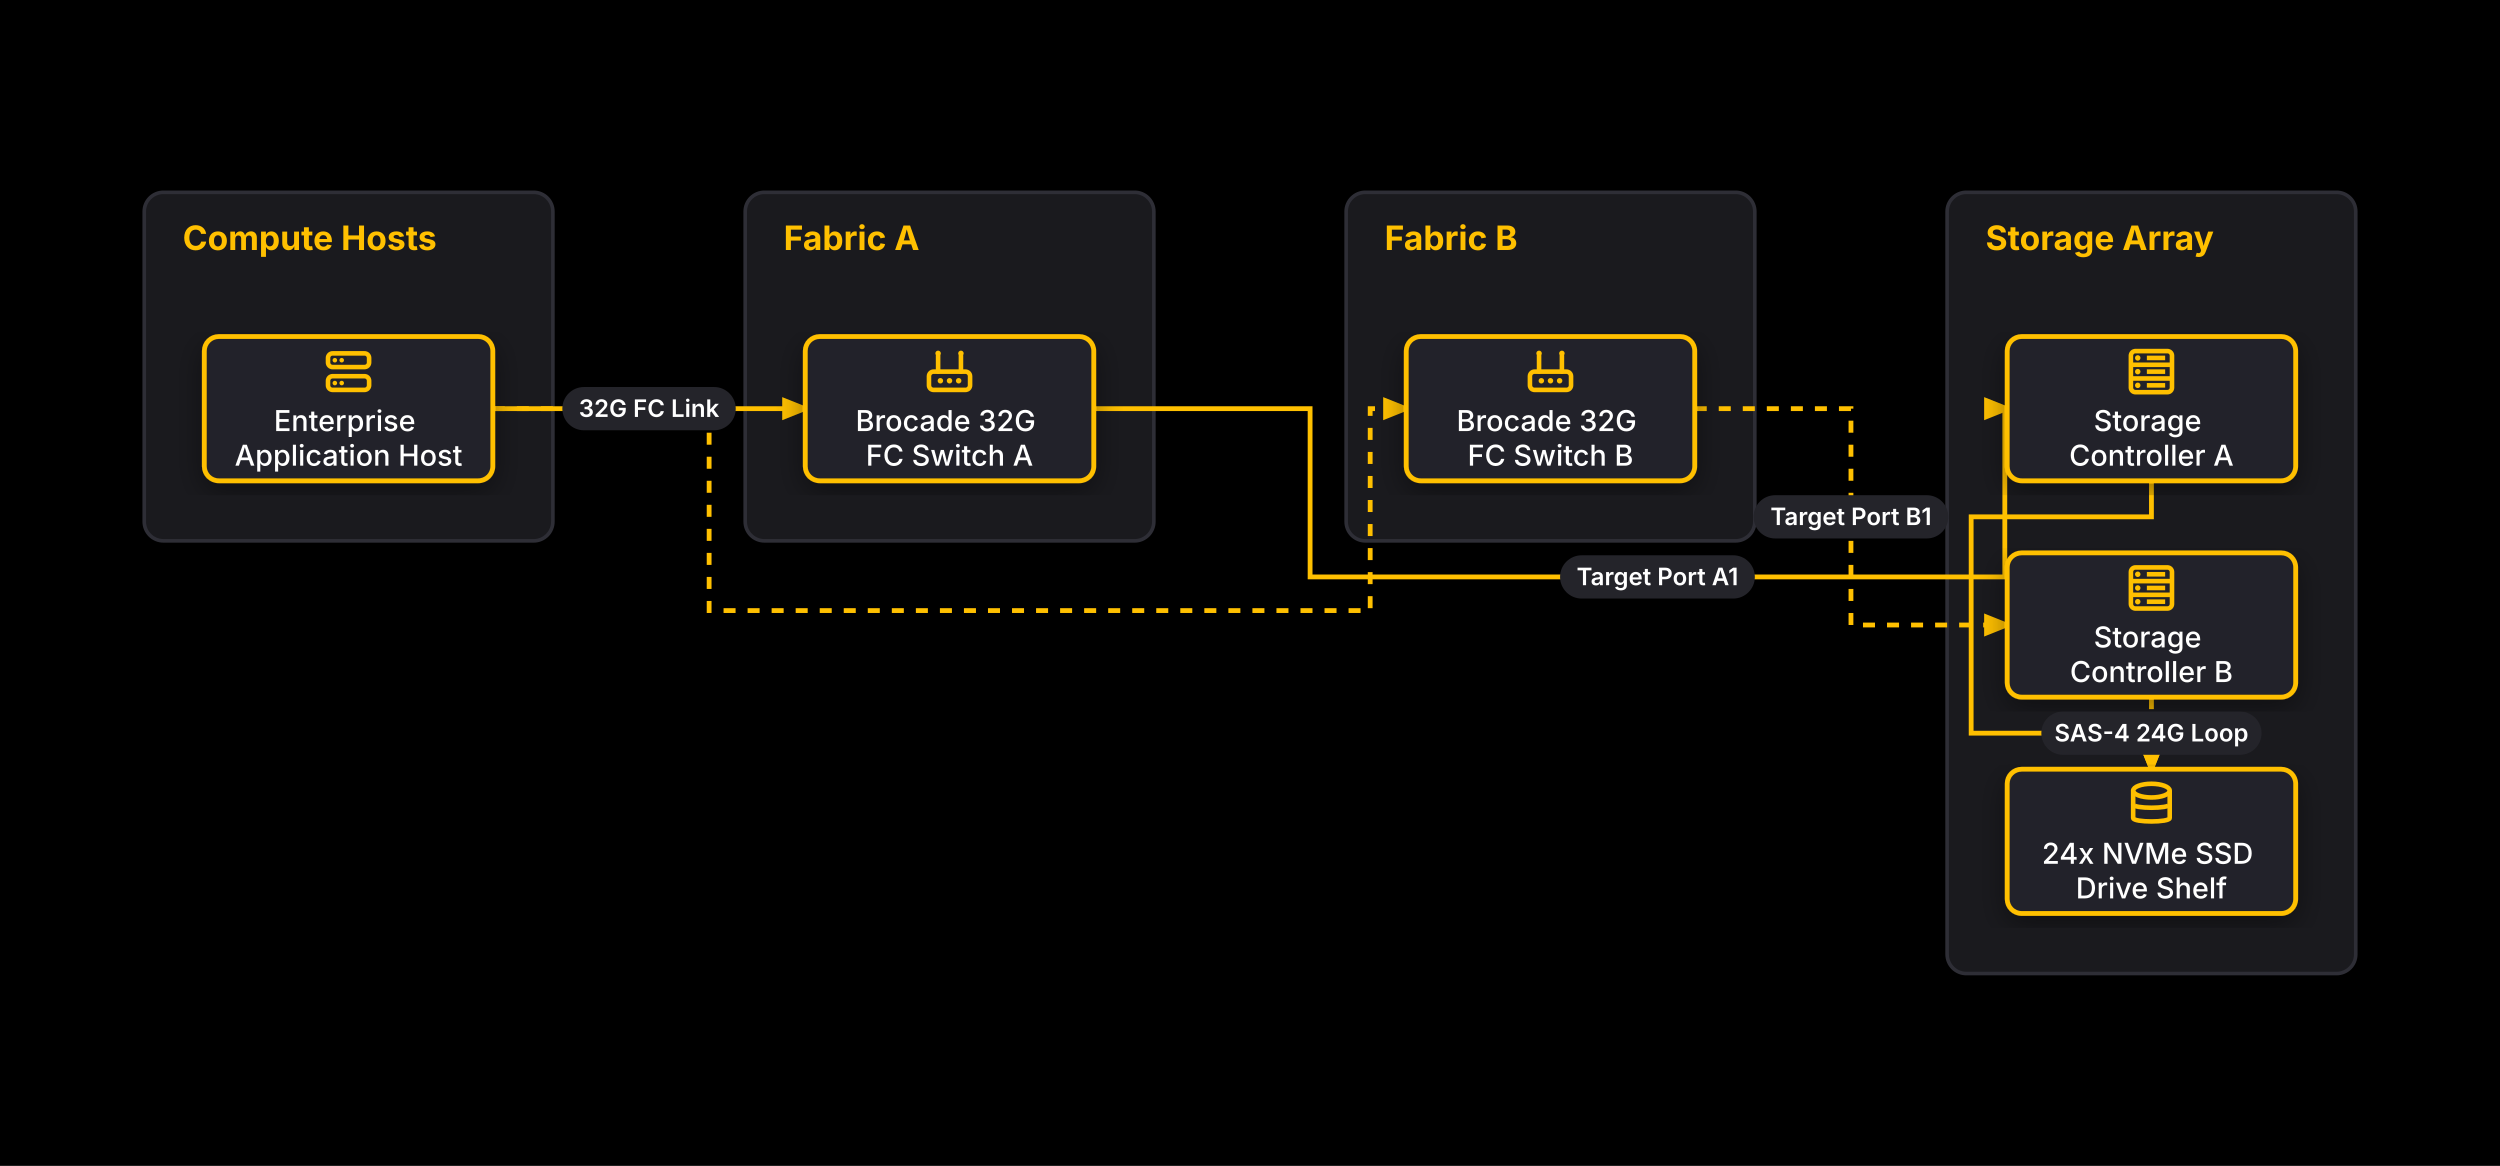
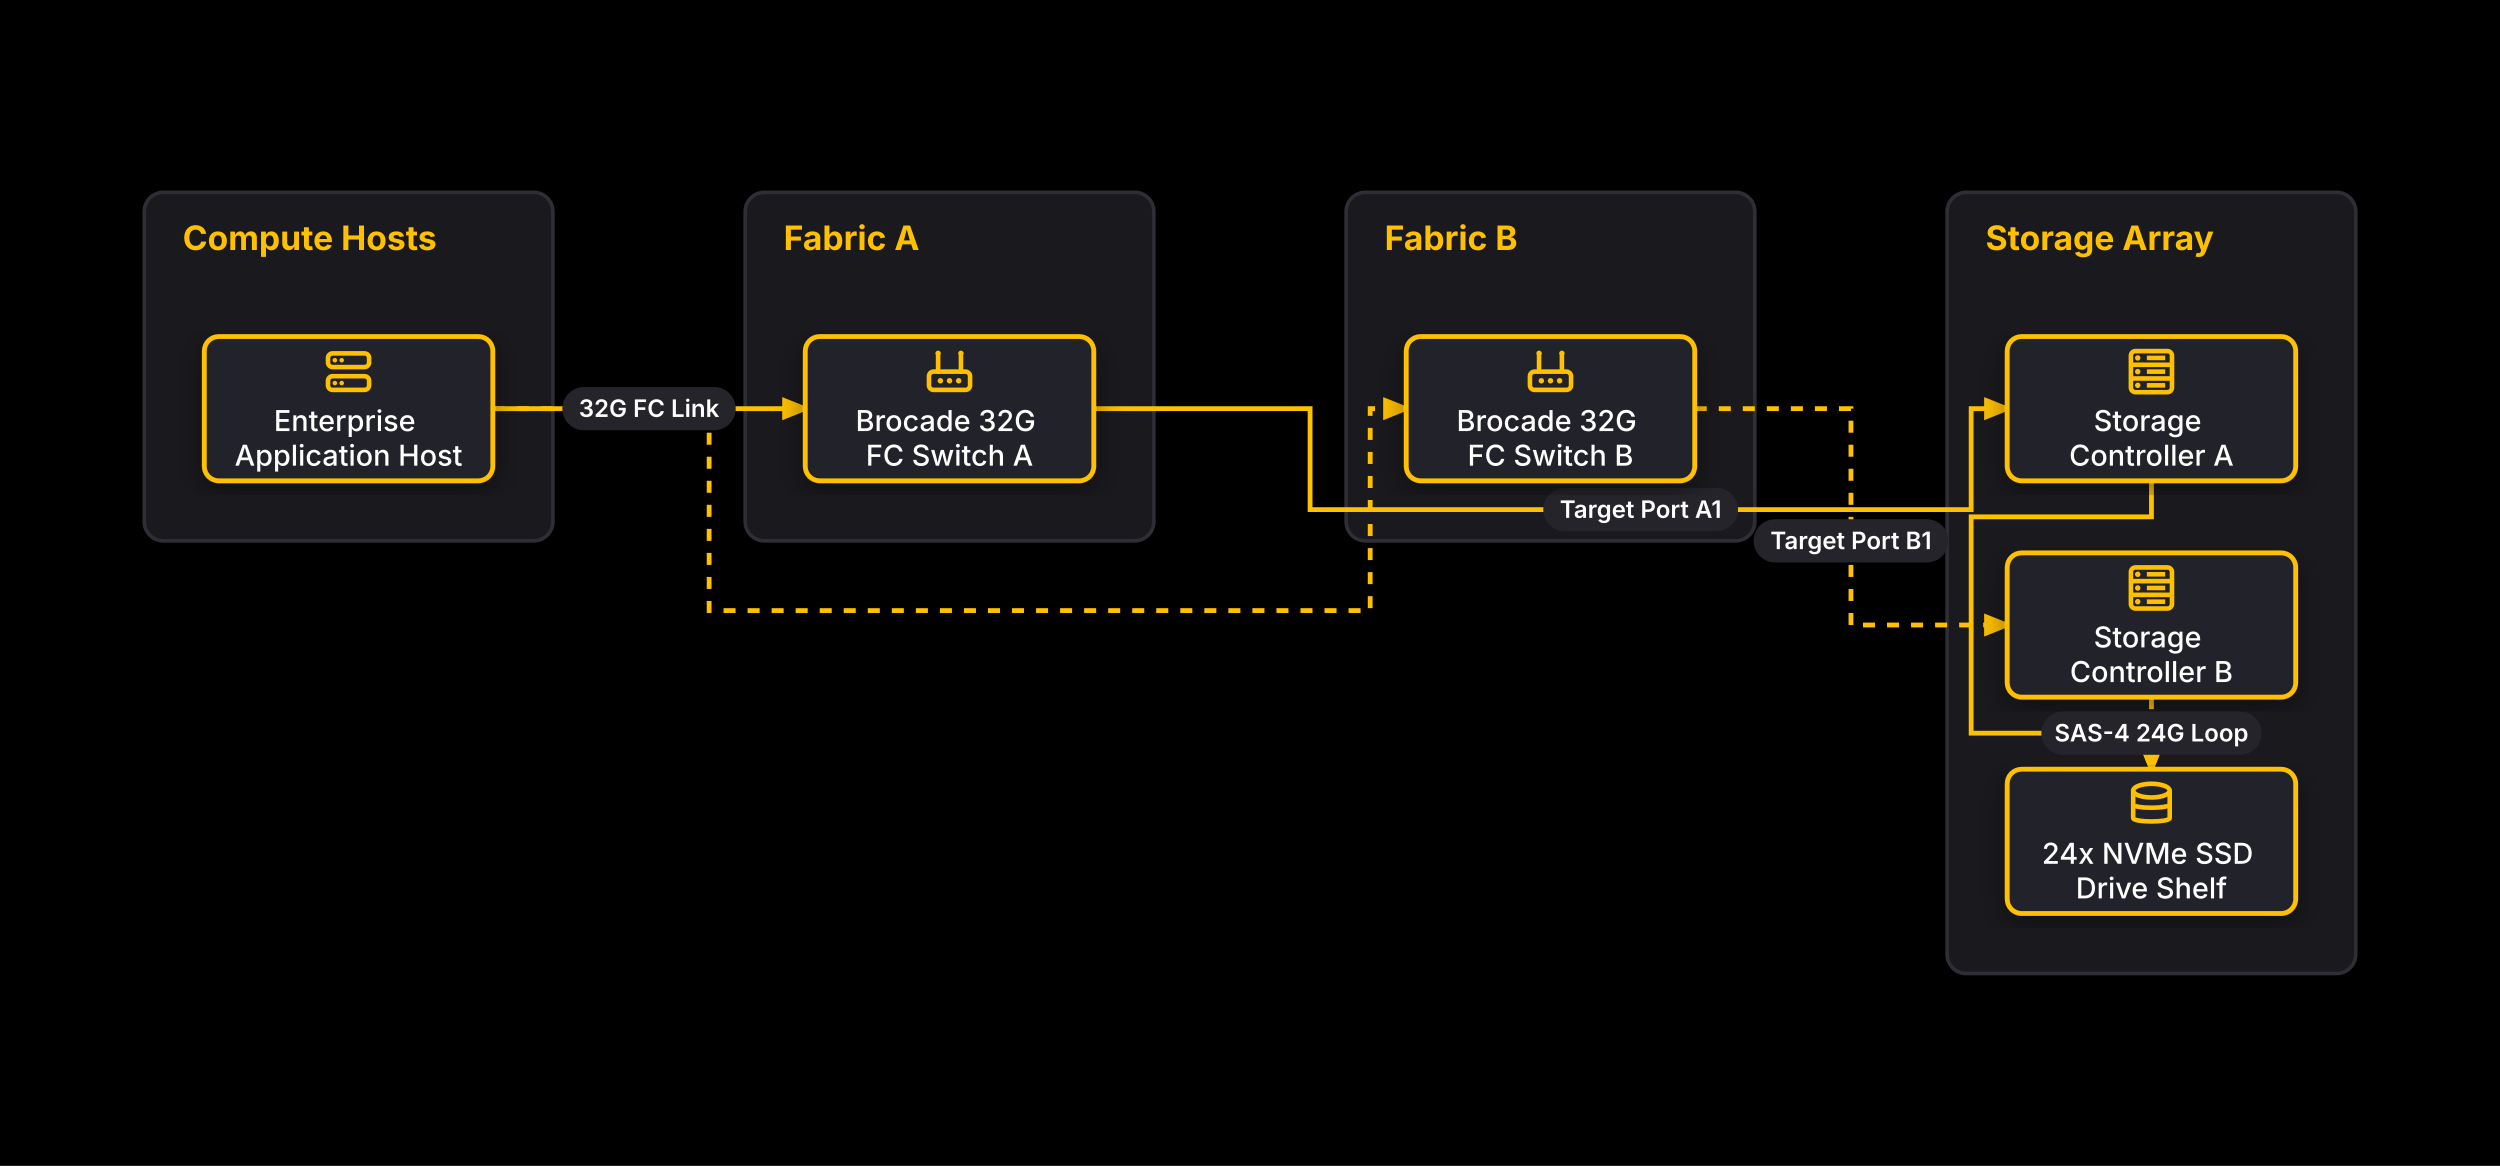
<svg xmlns="http://www.w3.org/2000/svg" viewBox="0 0 1040 485" width="1040" height="485">
  <defs>
    <marker id="arrow" viewBox="0 0 10 10" refX="8" refY="5" markerWidth="6" markerHeight="6" orient="auto-start-reverse">
      <path d="M 0 1 L 10 5 L 0 9 z" fill="#FFC000" />
    </marker>
    <marker id="arrow-tail" viewBox="0 0 10 10" refX="2" refY="5" markerWidth="6" markerHeight="6" orient="auto">
      <path d="M 10 1 L 0 5 L 10 9 z" fill="#FFC000" />
    </marker>
    <filter id="shadow" x="-10%" y="-10%" width="120%" height="120%">
      <feDropShadow dx="0" dy="4" stdDeviation="6" flood-color="#000000" flood-opacity="0.4" />
    </filter>
  </defs>
  <rect width="100%" height="100%" fill="#000000" />
  <g id="group_1">
-     <rect x="60.0" y="80.0" width="170.0" height="145.0" rx="8" fill="#1A1A1E" stroke="#2E2E36" stroke-width="1.5" />
+     <rect x="60" y="80" width="170" height="145" rx="8" fill="#1A1A1E" stroke="#2E2E36" stroke-width="1.5" />
    <text x="76" y="104" fill="#FFC000" font-family="Inter, -apple-system, BlinkMacSystemFont, 'Segoe UI', Roboto, sans-serif" font-size="14" font-weight="700" text-anchor="start">Compute Hosts</text>
  </g>
  <g id="group_2">
-     <rect x="310.0" y="80.0" width="170.0" height="145.0" rx="8" fill="#1A1A1E" stroke="#2E2E36" stroke-width="1.5" />
+     <rect x="310" y="80" width="170" height="145" rx="8" fill="#1A1A1E" stroke="#2E2E36" stroke-width="1.5" />
    <text x="326" y="104" fill="#FFC000" font-family="Inter, -apple-system, BlinkMacSystemFont, 'Segoe UI', Roboto, sans-serif" font-size="14" font-weight="700" text-anchor="start">Fabric A</text>
  </g>
  <g id="group_3">
-     <rect x="560.0" y="80.0" width="170.0" height="145.0" rx="8" fill="#1A1A1E" stroke="#2E2E36" stroke-width="1.5" />
+     <rect x="560" y="80" width="170" height="145" rx="8" fill="#1A1A1E" stroke="#2E2E36" stroke-width="1.5" />
    <text x="576" y="104" fill="#FFC000" font-family="Inter, -apple-system, BlinkMacSystemFont, 'Segoe UI', Roboto, sans-serif" font-size="14" font-weight="700" text-anchor="start">Fabric B</text>
  </g>
  <g id="group_4">
-     <rect x="810.0" y="80.0" width="170.0" height="325.0" rx="8" fill="#1A1A1E" stroke="#2E2E36" stroke-width="1.5" />
+     <rect x="810" y="80" width="170" height="325" rx="8" fill="#1A1A1E" stroke="#2E2E36" stroke-width="1.5" />
    <text x="826" y="104" fill="#FFC000" font-family="Inter, -apple-system, BlinkMacSystemFont, 'Segoe UI', Roboto, sans-serif" font-size="14" font-weight="700" text-anchor="start">Storage Array</text>
  </g>
-   <path d="M 205.0 170.0 L 335.0 170.0" fill="none" stroke="#FFC000" stroke-width="2" marker-end="url(#arrow)" />
-   <path d="M 205.0 170.0 L 295.0 170.0 L 295.0 254.0 L 570.0 254.0 L 570.0 170.0 L 585.0 170.0" fill="none" stroke="#FFC000" stroke-width="2" stroke-dasharray="5,5" marker-end="url(#arrow)" />
-   <path d="M 455.0 170.0 L 545.0 170.0 L 545.0 240.0 L 834.0 240.0 L 834.0 170.0 L 835.0 170.0" fill="none" stroke="#FFC000" stroke-width="2" marker-end="url(#arrow)" />
-   <path d="M 705.0 170.0 L 770.0 170.0 L 770.0 260.0 L 835.0 260.0" fill="none" stroke="#FFC000" stroke-width="2" stroke-dasharray="5,5" marker-end="url(#arrow)" />
-   <path d="M 895.0 200.0 L 895.0 215.0 L 820.0 215.0 L 820.0 305.0 L 895.0 305.0 L 895.0 320.0" fill="none" stroke="#FFC000" stroke-width="2" marker-end="url(#arrow)" />
-   <path d="M 895.0 290.0 L 895.0 320.0" fill="none" stroke="#FFC000" stroke-width="2" stroke-dasharray="5,5" marker-end="url(#arrow)" />
+   <path d="M 205 170 L 335 170" fill="none" stroke="#FFC000" stroke-width="2" marker-end="url(#arrow)" />
+   <path d="M 205 170 L 295 170 L 295 254 L 570 254 L 570 170 L 585 170" fill="none" stroke="#FFC000" stroke-width="2" stroke-dasharray="5,5" marker-end="url(#arrow)" />
+   <path d="M 455 170 L 545 170 L 545 212 L 820 212 L 820 170 L 835 170" fill="none" stroke="#FFC000" stroke-width="2" marker-end="url(#arrow)" />
+   <path d="M 705 170 L 770 170 L 770 260 L 835 260" fill="none" stroke="#FFC000" stroke-width="2" stroke-dasharray="5,5" marker-end="url(#arrow)" />
+   <path d="M 895 200 L 895 215 L 820 215 L 820 305 L 895 305 L 895 320" fill="none" stroke="#FFC000" stroke-width="2" marker-end="url(#arrow)" />
+   <path d="M 895 290 L 895 320" fill="none" stroke="#FFC000" stroke-width="2" stroke-dasharray="5,5" marker-end="url(#arrow)" />
  <g class="badge">
-     <rect x="233.934" y="161.0" width="72.133" height="18.0" rx="9.0" fill="#24242A" />
+     <rect x="233.93" y="161" width="72.13" height="18" rx="9" fill="#24242A" />
    <text x="270" y="173.44" fill="#FFFFFF" font-family="Inter, -apple-system, BlinkMacSystemFont, 'Segoe UI', Roboto, sans-serif" font-size="10" font-weight="600" text-anchor="middle">32G FC Link</text>
  </g>
  <g class="badge">
-     <rect x="648.985" y="231.0" width="81.029" height="18.0" rx="9.0" fill="#24242A" />
-     <text x="689.5" y="243.44" fill="#FFFFFF" font-family="Inter, -apple-system, BlinkMacSystemFont, 'Segoe UI', Roboto, sans-serif" font-size="10" font-weight="600" text-anchor="middle">Target Port A1</text>
+     <rect x="641.99" y="203" width="81.03" height="18" rx="9" fill="#24242A" />
+     <text x="682.5" y="215.44" fill="#FFFFFF" font-family="Inter, -apple-system, BlinkMacSystemFont, 'Segoe UI', Roboto, sans-serif" font-size="10" font-weight="600" text-anchor="middle">Target Port A1</text>
  </g>
  <g class="badge">
-     <rect x="729.485" y="206.0" width="81.029" height="18.0" rx="9.0" fill="#24242A" />
-     <text x="770" y="218.44" fill="#FFFFFF" font-family="Inter, -apple-system, BlinkMacSystemFont, 'Segoe UI', Roboto, sans-serif" font-size="10" font-weight="600" text-anchor="middle">Target Port B1</text>
+     <rect x="729.49" y="216" width="81.03" height="18" rx="9" fill="#24242A" />
+     <text x="770" y="228.44" fill="#FFFFFF" font-family="Inter, -apple-system, BlinkMacSystemFont, 'Segoe UI', Roboto, sans-serif" font-size="10" font-weight="600" text-anchor="middle">Target Port B1</text>
  </g>
  <g class="badge">
-     <rect x="849.197" y="296.0" width="91.605" height="18.0" rx="9.0" fill="#24242A" />
+     <rect x="849.2" y="296" width="91.61" height="18" rx="9" fill="#24242A" />
    <text x="895" y="308.44" fill="#FFFFFF" font-family="Inter, -apple-system, BlinkMacSystemFont, 'Segoe UI', Roboto, sans-serif" font-size="10" font-weight="600" text-anchor="middle">SAS-4 24G Loop</text>
  </g>
  <g id="host_app" filter="url(#shadow)">
-     <rect x="85.0" y="140.0" width="120.0" height="60.0" rx="6" fill="#24242A" stroke="#FFC000" stroke-width="2" />
+     <rect x="85" y="140" width="120" height="60" rx="6" fill="#24242A" stroke="#FFC000" stroke-width="2" />
    <g class="icon icon-server" transform="translate(133.6, 143.2) scale(0.95)">
-       <rect x="3" y="4" width="18" height="6" rx="2" fill="none" stroke="#FFC000" stroke-width="2.0" />
-       <rect x="3" y="14" width="18" height="6" rx="2" fill="none" stroke="#FFC000" stroke-width="2.0" />
+       <rect x="3" y="4" width="18" height="6" rx="2" fill="none" stroke="#FFC000" stroke-width="2" />
+       <rect x="3" y="14" width="18" height="6" rx="2" fill="none" stroke="#FFC000" stroke-width="2" />
      <circle cx="6" cy="7" r="1" fill="#FFC000" />
      <circle cx="9" cy="7" r="1" fill="#FFC000" />
      <circle cx="6" cy="17" r="1" fill="#FFC000" />
      <circle cx="9" cy="17" r="1" fill="#FFC000" />
    </g>
    <text x="145" y="179.33" text-anchor="middle" fill="#FFFFFF" font-family="Inter, -apple-system, BlinkMacSystemFont, 'Segoe UI', Roboto, sans-serif" font-size="12" font-weight="500">
      <tspan x="145" dy="0">Enterprise</tspan>
      <tspan x="145" dy="14.4">Application Host</tspan>
    </text>
  </g>
  <g id="fc_switch_a" filter="url(#shadow)">
-     <rect x="335.0" y="140.0" width="120.0" height="60.0" rx="6" fill="#24242A" stroke="#FFC000" stroke-width="2" />
+     <rect x="335" y="140" width="120" height="60" rx="6" fill="#24242A" stroke="#FFC000" stroke-width="2" />
    <g class="icon icon-router" transform="translate(383.6, 143.2) scale(0.95)">
-       <rect x="3" y="12" width="18" height="8" rx="2" fill="none" stroke="#FFC000" stroke-width="2.0" />
-       <line x1="7" y1="12" x2="7" y2="5" stroke="#FFC000" stroke-width="2.0" stroke-linecap="round" />
-       <line x1="17" y1="12" x2="17" y2="5" stroke="#FFC000" stroke-width="2.0" stroke-linecap="round" />
+       <rect x="3" y="12" width="18" height="8" rx="2" fill="none" stroke="#FFC000" stroke-width="2" />
+       <line x1="7" y1="12" x2="7" y2="5" stroke="#FFC000" stroke-width="2" stroke-linecap="round" />
+       <line x1="17" y1="12" x2="17" y2="5" stroke="#FFC000" stroke-width="2" stroke-linecap="round" />
      <circle cx="7" cy="4" r="1.2" fill="#FFC000" />
      <circle cx="17" cy="4" r="1.2" fill="#FFC000" />
      <circle cx="8" cy="16" r="1.2" fill="#FFC000" />
      <circle cx="12" cy="16" r="1.2" fill="#FFC000" />
      <circle cx="16" cy="16" r="1.2" fill="#FFC000" />
    </g>
    <text x="395" y="179.33" text-anchor="middle" fill="#FFFFFF" font-family="Inter, -apple-system, BlinkMacSystemFont, 'Segoe UI', Roboto, sans-serif" font-size="12" font-weight="500">
      <tspan x="395" dy="0">Brocade 32G</tspan>
      <tspan x="395" dy="14.4">FC Switch A</tspan>
    </text>
  </g>
  <g id="fc_switch_b" filter="url(#shadow)">
-     <rect x="585.0" y="140.0" width="120.0" height="60.0" rx="6" fill="#24242A" stroke="#FFC000" stroke-width="2" />
+     <rect x="585" y="140" width="120" height="60" rx="6" fill="#24242A" stroke="#FFC000" stroke-width="2" />
    <g class="icon icon-router" transform="translate(633.6, 143.2) scale(0.95)">
-       <rect x="3" y="12" width="18" height="8" rx="2" fill="none" stroke="#FFC000" stroke-width="2.0" />
-       <line x1="7" y1="12" x2="7" y2="5" stroke="#FFC000" stroke-width="2.0" stroke-linecap="round" />
-       <line x1="17" y1="12" x2="17" y2="5" stroke="#FFC000" stroke-width="2.0" stroke-linecap="round" />
+       <rect x="3" y="12" width="18" height="8" rx="2" fill="none" stroke="#FFC000" stroke-width="2" />
+       <line x1="7" y1="12" x2="7" y2="5" stroke="#FFC000" stroke-width="2" stroke-linecap="round" />
+       <line x1="17" y1="12" x2="17" y2="5" stroke="#FFC000" stroke-width="2" stroke-linecap="round" />
      <circle cx="7" cy="4" r="1.2" fill="#FFC000" />
      <circle cx="17" cy="4" r="1.2" fill="#FFC000" />
      <circle cx="8" cy="16" r="1.2" fill="#FFC000" />
      <circle cx="12" cy="16" r="1.2" fill="#FFC000" />
      <circle cx="16" cy="16" r="1.2" fill="#FFC000" />
    </g>
    <text x="645" y="179.33" text-anchor="middle" fill="#FFFFFF" font-family="Inter, -apple-system, BlinkMacSystemFont, 'Segoe UI', Roboto, sans-serif" font-size="12" font-weight="500">
      <tspan x="645" dy="0">Brocade 32G</tspan>
      <tspan x="645" dy="14.4">FC Switch B</tspan>
    </text>
  </g>
  <g id="ctrl_a" filter="url(#shadow)">
-     <rect x="835.0" y="140.0" width="120.0" height="60.0" rx="6" fill="#24242A" stroke="#FFC000" stroke-width="2" />
+     <rect x="835" y="140" width="120" height="60" rx="6" fill="#24242A" stroke="#FFC000" stroke-width="2" />
    <g class="icon icon-storage_array" transform="translate(883.6, 143.2) scale(0.95)">
-       <rect x="3" y="3" width="18" height="18" rx="2" fill="none" stroke="#FFC000" stroke-width="2.0" />
-       <line x1="3" y1="9" x2="21" y2="9" stroke="#FFC000" stroke-width="2.0" />
-       <line x1="3" y1="15" x2="21" y2="15" stroke="#FFC000" stroke-width="2.0" />
+       <rect x="3" y="3" width="18" height="18" rx="2" fill="none" stroke="#FFC000" stroke-width="2" />
+       <line x1="3" y1="9" x2="21" y2="9" stroke="#FFC000" stroke-width="2" />
+       <line x1="3" y1="15" x2="21" y2="15" stroke="#FFC000" stroke-width="2" />
      <circle cx="6" cy="6" r="1.2" fill="#FFC000" />
      <circle cx="6" cy="12" r="1.2" fill="#FFC000" />
      <circle cx="6" cy="18" r="1.2" fill="#FFC000" />
-       <line x1="10" y1="6" x2="18" y2="6" stroke="#FFC000" stroke-width="2.0" />
-       <line x1="10" y1="12" x2="18" y2="12" stroke="#FFC000" stroke-width="2.0" />
-       <line x1="10" y1="18" x2="18" y2="18" stroke="#FFC000" stroke-width="2.0" />
+       <line x1="10" y1="6" x2="18" y2="6" stroke="#FFC000" stroke-width="2" />
+       <line x1="10" y1="12" x2="18" y2="12" stroke="#FFC000" stroke-width="2" />
+       <line x1="10" y1="18" x2="18" y2="18" stroke="#FFC000" stroke-width="2" />
    </g>
    <text x="895" y="179.33" text-anchor="middle" fill="#FFFFFF" font-family="Inter, -apple-system, BlinkMacSystemFont, 'Segoe UI', Roboto, sans-serif" font-size="12" font-weight="500">
      <tspan x="895" dy="0">Storage</tspan>
      <tspan x="895" dy="14.4">Controller A</tspan>
    </text>
  </g>
  <g id="ctrl_b" filter="url(#shadow)">
-     <rect x="835.0" y="230.0" width="120.0" height="60.0" rx="6" fill="#24242A" stroke="#FFC000" stroke-width="2" />
+     <rect x="835" y="230" width="120" height="60" rx="6" fill="#24242A" stroke="#FFC000" stroke-width="2" />
    <g class="icon icon-storage_array" transform="translate(883.6, 233.2) scale(0.95)">
-       <rect x="3" y="3" width="18" height="18" rx="2" fill="none" stroke="#FFC000" stroke-width="2.0" />
-       <line x1="3" y1="9" x2="21" y2="9" stroke="#FFC000" stroke-width="2.0" />
-       <line x1="3" y1="15" x2="21" y2="15" stroke="#FFC000" stroke-width="2.0" />
+       <rect x="3" y="3" width="18" height="18" rx="2" fill="none" stroke="#FFC000" stroke-width="2" />
+       <line x1="3" y1="9" x2="21" y2="9" stroke="#FFC000" stroke-width="2" />
+       <line x1="3" y1="15" x2="21" y2="15" stroke="#FFC000" stroke-width="2" />
      <circle cx="6" cy="6" r="1.2" fill="#FFC000" />
      <circle cx="6" cy="12" r="1.2" fill="#FFC000" />
      <circle cx="6" cy="18" r="1.2" fill="#FFC000" />
-       <line x1="10" y1="6" x2="18" y2="6" stroke="#FFC000" stroke-width="2.0" />
-       <line x1="10" y1="12" x2="18" y2="12" stroke="#FFC000" stroke-width="2.0" />
-       <line x1="10" y1="18" x2="18" y2="18" stroke="#FFC000" stroke-width="2.0" />
+       <line x1="10" y1="6" x2="18" y2="6" stroke="#FFC000" stroke-width="2" />
+       <line x1="10" y1="12" x2="18" y2="12" stroke="#FFC000" stroke-width="2" />
+       <line x1="10" y1="18" x2="18" y2="18" stroke="#FFC000" stroke-width="2" />
    </g>
    <text x="895" y="269.33" text-anchor="middle" fill="#FFFFFF" font-family="Inter, -apple-system, BlinkMacSystemFont, 'Segoe UI', Roboto, sans-serif" font-size="12" font-weight="500">
      <tspan x="895" dy="0">Storage</tspan>
      <tspan x="895" dy="14.4">Controller B</tspan>
    </text>
  </g>
  <g id="disk_shelf" filter="url(#shadow)">
-     <rect x="835.0" y="320.0" width="120.0" height="60.0" rx="6" fill="#24242A" stroke="#FFC000" stroke-width="2" />
+     <rect x="835" y="320" width="120" height="60" rx="6" fill="#24242A" stroke="#FFC000" stroke-width="2" />
    <g class="icon icon-storage" transform="translate(883.6, 323.2) scale(0.95)">
-       <ellipse cx="12" cy="6" rx="8" ry="3" fill="none" stroke="#FFC000" stroke-width="2.0" />
-       <path d="M 4 6 V 18 C 4 20 20 20 20 18 V 6" fill="none" stroke="#FFC000" stroke-width="2.0" />
-       <path d="M 4 12 C 4 14 20 14 20 12" fill="none" stroke="#FFC000" stroke-width="2.0" />
+       <ellipse cx="12" cy="6" rx="8" ry="3" fill="none" stroke="#FFC000" stroke-width="2" />
+       <path d="M 4 6 V 18 C 4 20 20 20 20 18 V 6" fill="none" stroke="#FFC000" stroke-width="2" />
+       <path d="M 4 12 C 4 14 20 14 20 12" fill="none" stroke="#FFC000" stroke-width="2" />
    </g>
    <text x="895" y="359.33" text-anchor="middle" fill="#FFFFFF" font-family="Inter, -apple-system, BlinkMacSystemFont, 'Segoe UI', Roboto, sans-serif" font-size="12" font-weight="500">
      <tspan x="895" dy="0">24x NVMe SSD</tspan>
      <tspan x="895" dy="14.4">Drive Shelf</tspan>
    </text>
  </g>
</svg>
